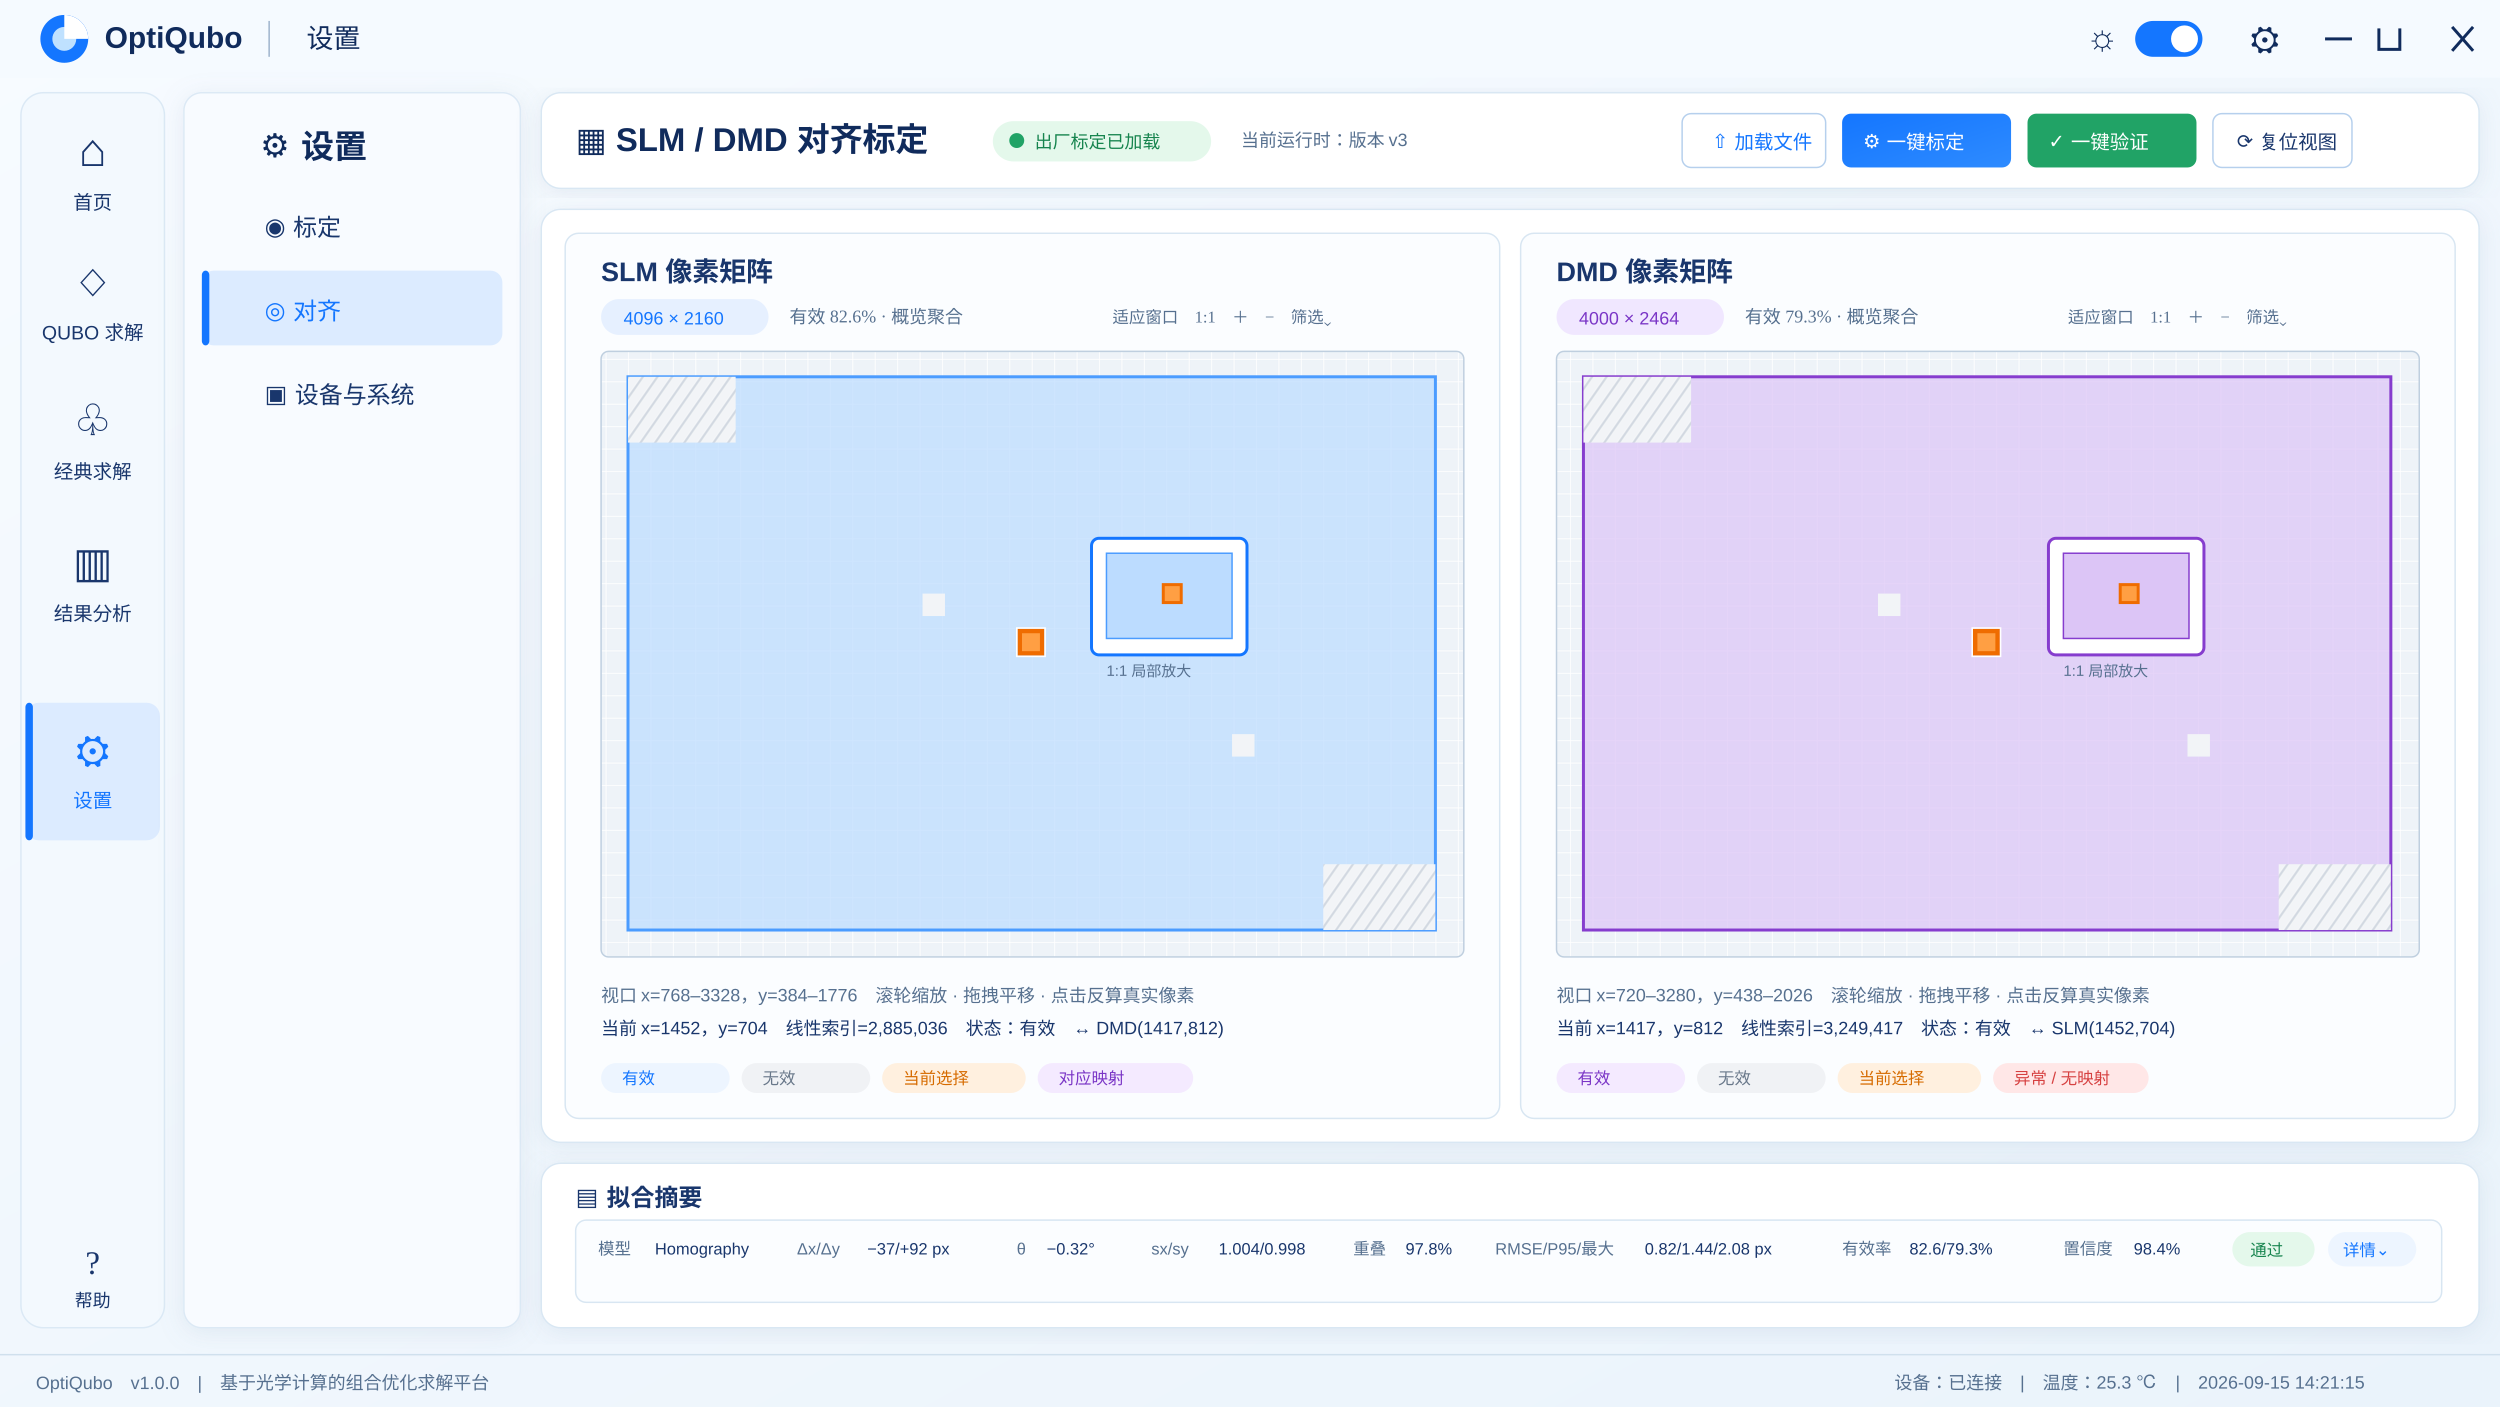
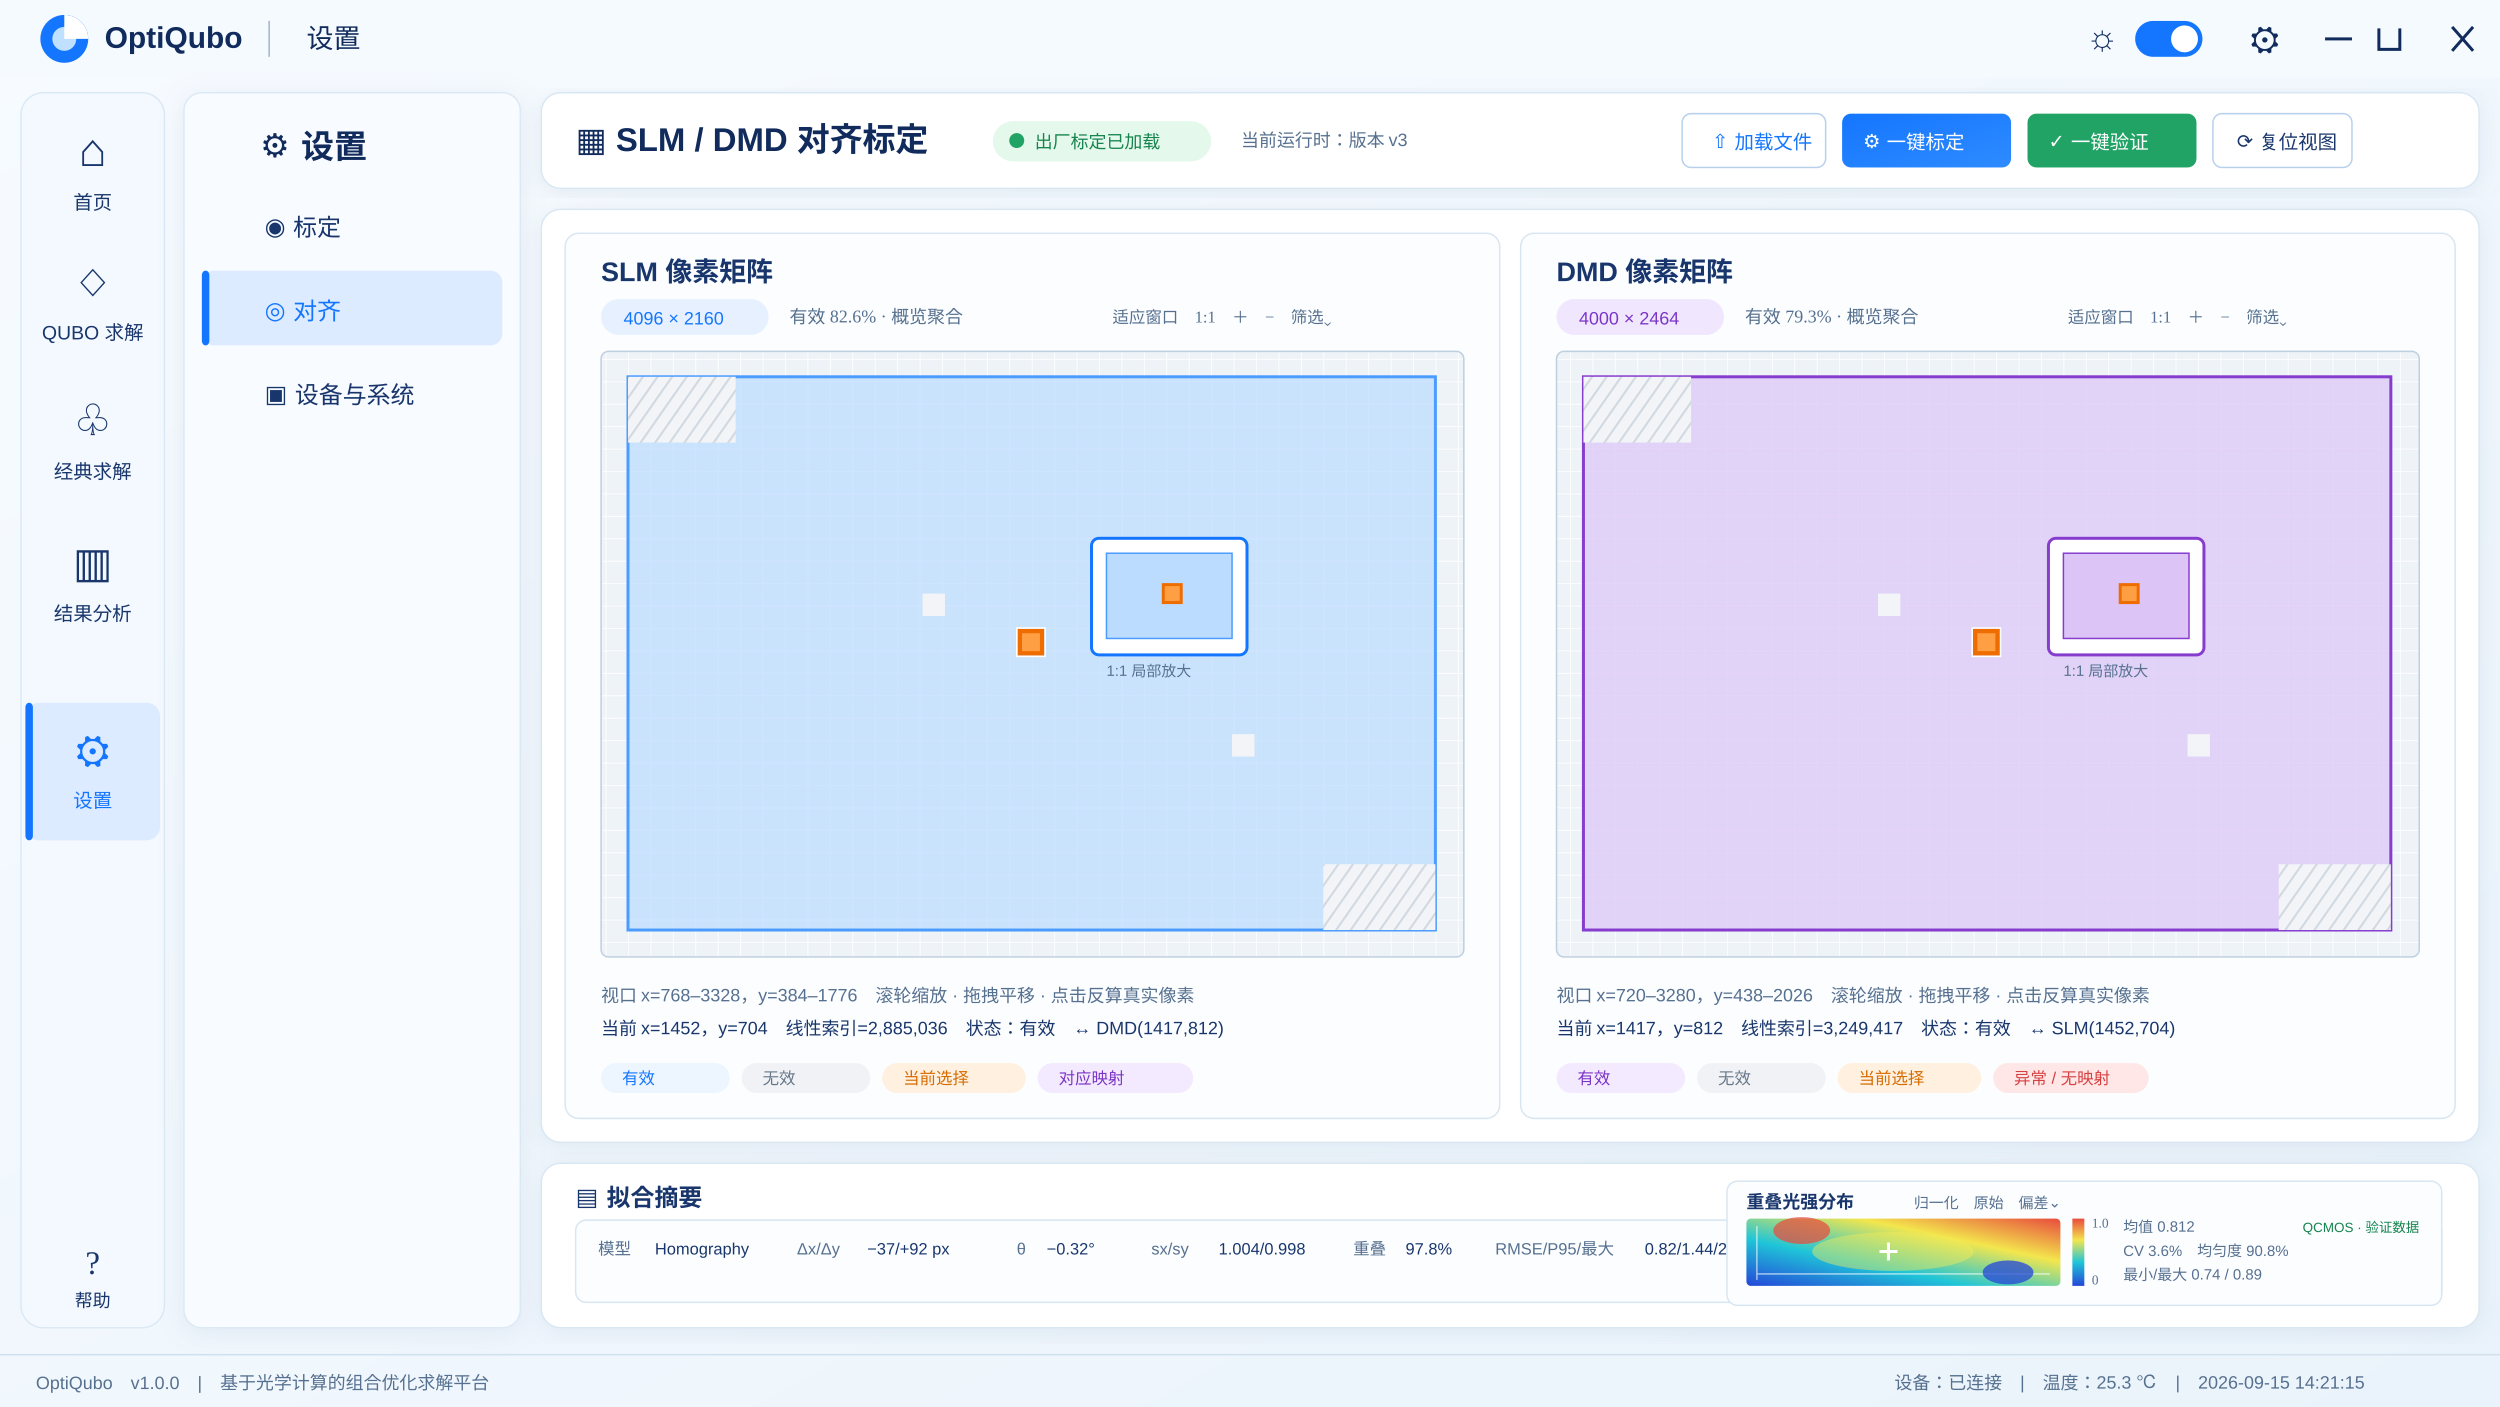
<svg xmlns="http://www.w3.org/2000/svg" width="1672" height="941" viewBox="0 0 1672 941">
  <defs>
    <linearGradient id="bg" x1="0" y1="0" x2="1" y2="1">
      <stop stop-color="#f7fbff" />
      <stop offset="1" stop-color="#eaf3fb" />
    </linearGradient>
    <linearGradient id="blue" x1="0" y1="0" x2="1" y2="1">
      <stop stop-color="#1476ff" />
      <stop offset="1" stop-color="#2e8bff" />
    </linearGradient>
    <pattern id="grid" width="15" height="15" patternUnits="userSpaceOnUse">
      <rect width="15" height="15" fill="#eef3f8" />
      <path d="M15 0H0V15" fill="none" stroke="#fff" />
    </pattern>
    <pattern id="hatch" width="8" height="8" patternUnits="userSpaceOnUse" patternTransform="rotate(35)">
      <rect width="8" height="8" fill="#f2f4f7" />
      <path d="M0 0V8" stroke="#d5dbe3" stroke-width="3" />
    </pattern>
    <filter id="shadow">
      <feDropShadow dx="0" dy="3" stdDeviation="8" flood-color="#91abc4" flood-opacity=".18" />
    </filter>
  </defs>
  <rect width="1672" height="941" fill="url(#bg)" />
  <rect width="1672" height="52" fill="#f5faff" />
  <circle cx="43" cy="26" r="16" fill="#1476ff" />
  <circle cx="43" cy="26" r="8" fill="#bfe1ff" />
  <path d="M43 10A16 16 0 0 1 59 26H43Z" fill="#fff" />
  <text x="70" y="32" font-family="Arial,Microsoft YaHei" font-size="20" font-weight="700" fill="#102b5c">OptiQubo</text>
  <path d="M180 14v24" stroke="#9eb4cc" />
  <text x="205" y="32" font-family="Arial,Microsoft YaHei" font-size="18" fill="#102b5c">设置</text>
  <text x="1395" y="33" font-size="24" fill="#102b5c">☼</text>
  <rect x="1428" y="14" width="45" height="24" rx="12" fill="#1476ff" />
  <circle cx="1461" cy="26" r="9" fill="#fff" />
  <text x="1505" y="34" font-size="24" fill="#102b5c">⚙</text>
  <path d="M1555 26h18M1591 19v14h14V19M1640 18l14 16M1654 18l-14 16" stroke="#102b5c" stroke-width="2" fill="none" />
  <rect x="14" y="62" width="96" height="826" rx="15" fill="#f3f9fe" stroke="#dbe9f5" />
  <g font-family="Arial,Microsoft YaHei" text-anchor="middle" fill="#19366c">
    <text x="62" y="111" font-size="31">⌂</text>
    <text x="62" y="140" font-size="13">首页</text>
    <text x="62" y="198" font-size="27">◇</text>
    <text x="62" y="227" font-size="13">QUBO 求解</text>
    <text x="62" y="291" font-size="29">♧</text>
    <text x="62" y="320" font-size="13">经典求解</text>
    <text x="62" y="386" font-size="28">▥</text>
    <text x="62" y="415" font-size="13">结果分析</text>
  </g>
  <rect x="17" y="470" width="90" height="92" rx="9" fill="#dcebff" />
  <rect x="17" y="470" width="5" height="92" rx="3" fill="#1476ff" />
  <text x="62" y="511" text-anchor="middle" font-size="28" fill="#1476ff">⚙</text>
  <text x="62" y="540" text-anchor="middle" font-size="13" font-family="Arial,Microsoft YaHei" fill="#1476ff">设置</text>
  <text x="62" y="852" text-anchor="middle" font-size="22" fill="#19366c">?</text>
  <text x="62" y="874" text-anchor="middle" font-size="12" font-family="Arial,Microsoft YaHei" fill="#19366c">帮助</text>
  <rect x="123" y="62" width="225" height="826" rx="12" fill="#f8fbff" stroke="#dce9f5" filter="url(#shadow)" />
  <text x="174" y="105" font-family="Arial,Microsoft YaHei" font-size="22" font-weight="700" fill="#102b5c">⚙ 设置</text>
  <text x="177" y="157" font-family="Arial,Microsoft YaHei" font-size="16" fill="#19366c">◉ 标定</text>
  <rect x="135" y="181" width="201" height="50" rx="8" fill="#dcebff" />
  <rect x="135" y="181" width="5" height="50" rx="3" fill="#1476ff" />
  <text x="177" y="213" font-family="Arial,Microsoft YaHei" font-size="16" fill="#1476ff">◎ 对齐</text>
  <text x="177" y="269" font-family="Arial,Microsoft YaHei" font-size="16" fill="#19366c">▣ 设备与系统</text>
  <rect x="362" y="62" width="1296" height="64" rx="13" fill="#fff" stroke="#d9e7f3" filter="url(#shadow)" />
  <text x="385" y="101" font-family="Arial,Microsoft YaHei" font-size="22" font-weight="700" fill="#102b5c">▦ SLM / DMD 对齐标定</text>
  <rect x="664" y="81" width="146" height="27" rx="14" fill="#e4f8eb" />
  <circle cx="680" cy="94" r="5" fill="#21a366" />
  <text x="692" y="99" font-family="Arial,Microsoft YaHei" font-size="12" fill="#16844e">出厂标定已加载</text>
  <text x="830" y="98" font-family="Arial,Microsoft YaHei" font-size="12" fill="#56708f">当前运行时：版本 v3</text>
  <rect x="1125" y="76" width="96" height="36" rx="6" fill="#fff" stroke="#b6d0ed" />
  <text x="1145" y="99" font-family="Arial,Microsoft YaHei" font-size="13" fill="#1476ff">⇧ 加载文件</text>
  <rect x="1232" y="76" width="113" height="36" rx="6" fill="url(#blue)" />
  <text x="1246" y="99" font-family="Arial,Microsoft YaHei" font-size="13" fill="#fff">⚙ 一键标定</text>
  <rect x="1356" y="76" width="113" height="36" rx="6" fill="#21a366" />
  <text x="1370" y="99" font-family="Arial,Microsoft YaHei" font-size="13" fill="#fff">✓ 一键验证</text>
  <rect x="1480" y="76" width="93" height="36" rx="6" fill="#fff" stroke="#b6d0ed" />
  <text x="1496" y="99" font-family="Arial,Microsoft YaHei" font-size="13" fill="#19366c">⟳ 复位视图</text>
  <rect x="362" y="140" width="1296" height="624" rx="13" fill="#fff" stroke="#d9e7f3" filter="url(#shadow)" />
  <rect x="378" y="156" width="625" height="592" rx="9" fill="#fbfdff" stroke="#d8e6f2" />
  <text x="402" y="188" font-family="Arial,Microsoft YaHei" font-size="18" font-weight="700" fill="#19366c">SLM 像素矩阵</text>
  <rect x="402" y="200" width="112" height="24" rx="12" fill="#e6f0ff" />
  <text x="417" y="217" font-family="Arial,Microsoft YaHei" font-size="12" fill="#1476ff">4096 × 2160</text>
  <text x="528" y="216" font-size="12" fill="#56708f">有效 82.6% · 概览聚合</text>
  <text x="744" y="216" font-size="11" fill="#56708f">适应窗口　1:1　＋　−　筛选⌄</text>
  <rect x="402" y="235" width="577" height="405" rx="5" fill="url(#grid)" stroke="#bfcfdf" />
  <path d="M420 252H960V622H420Z" fill="#bcdcff" opacity=".72" />
  <path d="M420 252H960V622H420Z" fill="none" stroke="#4b9cff" stroke-width="2" />
  <rect x="420" y="252" width="72" height="44" fill="url(#hatch)" />
  <rect x="885" y="578" width="75" height="44" fill="url(#hatch)" />
  <rect x="617" y="397" width="15" height="15" fill="#f2f4f7" />
  <rect x="824" y="491" width="15" height="15" fill="#f2f4f7" />
  <rect x="682" y="422" width="15" height="15" fill="#ff9f43" stroke="#ef6c00" stroke-width="3" />
  <rect x="680" y="420" width="19" height="19" fill="none" stroke="#fff" />
  <rect x="730" y="360" width="104" height="78" rx="5" fill="#fff" stroke="#1476ff" stroke-width="2" />
  <rect x="740" y="370" width="84" height="57" fill="#bcdcff" />
  <path d="M740 370h84v57h-84z" fill="none" stroke="#4b9cff" />
  <rect x="778" y="391" width="12" height="12" fill="#ff9f43" stroke="#ef6c00" stroke-width="2" />
  <text x="740" y="452" font-family="Arial,Microsoft YaHei" font-size="10" fill="#56708f">1:1 局部放大</text>
  <text x="402" y="670" font-family="Arial,Microsoft YaHei" font-size="12" fill="#56708f">视口 x=768–3328，y=384–1776　滚轮缩放 · 拖拽平移 · 点击反算真实像素</text>
  <text x="402" y="692" font-family="Arial,Microsoft YaHei" font-size="12" fill="#19366c">当前 x=1452，y=704　线性索引=2,885,036　状态：有效　↔ DMD(1417,812)</text>
  <rect x="402" y="711" width="86" height="20" rx="10" fill="#edf5ff" />
  <text x="416" y="725" font-family="Arial,Microsoft YaHei" font-size="11" fill="#1476ff">有效</text>
  <rect x="496" y="711" width="86" height="20" rx="10" fill="#f0f2f5" />
  <text x="510" y="725" font-family="Arial,Microsoft YaHei" font-size="11" fill="#687789">无效</text>
  <rect x="590" y="711" width="96" height="20" rx="10" fill="#fff0df" />
  <text x="604" y="725" font-family="Arial,Microsoft YaHei" font-size="11" fill="#d66b00">当前选择</text>
  <rect x="694" y="711" width="104" height="20" rx="10" fill="#f4eaff" />
  <text x="708" y="725" font-family="Arial,Microsoft YaHei" font-size="11" fill="#7a35c6">对应映射</text>
  <rect x="1017" y="156" width="625" height="592" rx="9" fill="#fbfdff" stroke="#d8e6f2" />
  <text x="1041" y="188" font-family="Arial,Microsoft YaHei" font-size="18" font-weight="700" fill="#19366c">DMD 像素矩阵</text>
  <rect x="1041" y="200" width="112" height="24" rx="12" fill="#f0e7ff" />
  <text x="1056" y="217" font-family="Arial,Microsoft YaHei" font-size="12" fill="#7a35c6">4000 × 2464</text>
  <text x="1167" y="216" font-size="12" fill="#56708f">有效 79.3% · 概览聚合</text>
  <text x="1383" y="216" font-size="11" fill="#56708f">适应窗口　1:1　＋　−　筛选⌄</text>
  <rect x="1041" y="235" width="577" height="405" rx="5" fill="url(#grid)" stroke="#bfcfdf" />
  <path d="M1059 252H1599V622H1059Z" fill="#dcc5f6" opacity=".72" />
  <path d="M1059 252H1599V622H1059Z" fill="none" stroke="#863dce" stroke-width="2" />
  <rect x="1059" y="252" width="72" height="44" fill="url(#hatch)" />
  <rect x="1524" y="578" width="75" height="44" fill="url(#hatch)" />
  <rect x="1256" y="397" width="15" height="15" fill="#f2f4f7" />
  <rect x="1463" y="491" width="15" height="15" fill="#f2f4f7" />
  <rect x="1321" y="422" width="15" height="15" fill="#ff9f43" stroke="#ef6c00" stroke-width="3" />
  <rect x="1319" y="420" width="19" height="19" fill="none" stroke="#fff" />
  <rect x="1370" y="360" width="104" height="78" rx="5" fill="#fff" stroke="#863dce" stroke-width="2" />
  <rect x="1380" y="370" width="84" height="57" fill="#dcc5f6" />
  <path d="M1380 370h84v57h-84z" fill="none" stroke="#863dce" />
  <rect x="1418" y="391" width="12" height="12" fill="#ff9f43" stroke="#ef6c00" stroke-width="2" />
  <text x="1380" y="452" font-family="Arial,Microsoft YaHei" font-size="10" fill="#56708f">1:1 局部放大</text>
  <text x="1041" y="670" font-family="Arial,Microsoft YaHei" font-size="12" fill="#56708f">视口 x=720–3280，y=438–2026　滚轮缩放 · 拖拽平移 · 点击反算真实像素</text>
  <text x="1041" y="692" font-family="Arial,Microsoft YaHei" font-size="12" fill="#19366c">当前 x=1417，y=812　线性索引=3,249,417　状态：有效　↔ SLM(1452,704)</text>
  <rect x="1041" y="711" width="86" height="20" rx="10" fill="#f4eaff" />
  <text x="1055" y="725" font-family="Arial,Microsoft YaHei" font-size="11" fill="#7a35c6">有效</text>
  <rect x="1135" y="711" width="86" height="20" rx="10" fill="#f0f2f5" />
  <text x="1149" y="725" font-family="Arial,Microsoft YaHei" font-size="11" fill="#687789">无效</text>
  <rect x="1229" y="711" width="96" height="20" rx="10" fill="#fff0df" />
  <text x="1243" y="725" font-family="Arial,Microsoft YaHei" font-size="11" fill="#d66b00">当前选择</text>
  <rect x="1333" y="711" width="104" height="20" rx="10" fill="#ffe7e7" />
  <text x="1347" y="725" font-family="Arial,Microsoft YaHei" font-size="11" fill="#d64040">异常 / 无映射</text>
  <rect x="362" y="778" width="1296" height="110" rx="13" fill="#fff" stroke="#d9e7f3" filter="url(#shadow)" />
  <text x="385" y="806" font-family="Arial,Microsoft YaHei" font-size="16" font-weight="700" fill="#19366c">▤ 拟合摘要</text>
  <rect x="385" y="816" width="1248" height="55" rx="7" fill="#fbfdff" stroke="#d8e6f2" />
  <g font-family="Arial,Microsoft YaHei" font-size="11" fill="#56708f">
    <text x="400" y="839">模型</text>
    <text x="438" y="839" fill="#19366c">Homography</text>
    <text x="533" y="839">Δx/Δy</text>
    <text x="580" y="839" fill="#19366c">−37/+92 px</text>
    <text x="680" y="839">θ</text>
    <text x="700" y="839" fill="#19366c">−0.32°</text>
    <text x="770" y="839">sx/sy</text>
    <text x="815" y="839" fill="#19366c">1.004/0.998</text>
    <text x="905" y="839">重叠</text>
    <text x="940" y="839" fill="#19366c">97.8%</text>
    <text x="1000" y="839">RMSE/P95/最大</text>
    <text x="1100" y="839" fill="#19366c">0.82/1.44/2.08 px</text>
    <text x="1232" y="839">有效率</text>
    <text x="1277" y="839" fill="#19366c">82.6/79.3%</text>
    <text x="1380" y="839">置信度</text>
    <text x="1427" y="839" fill="#19366c">98.4%</text>
    <rect x="1493" y="824" width="55" height="23" rx="12" fill="#e4f8eb" />
    <text x="1505" y="840" fill="#16844e">通过</text>
    <rect x="1557" y="824" width="59" height="23" rx="12" fill="#edf5ff" />
    <text x="1567" y="840" fill="#1476ff">详情⌄</text>
  </g>
  <path d="M0 906h1672" stroke="#d0e0ed" />
  <text x="24" y="929" font-family="Arial,Microsoft YaHei" font-size="12" fill="#56708f">OptiQubo　v1.0.0　|　基于光学计算的组合优化求解平台</text>
  <text x="1267" y="929" font-family="Arial,Microsoft YaHei" font-size="12" fill="#56708f">设备：已连接　|　温度：25.3 ℃　|　2026-09-15 14:21:15</text>
+   <defs>
+     <linearGradient id="heat" x1="0" y1="1" x2="1" y2="0">
+       <stop offset="0" stop-color="#2447d8" />
+       <stop offset=".35" stop-color="#1fc5d8" />
+       <stop offset=".68" stop-color="#f3e64d" />
+       <stop offset="1" stop-color="#e84c3d" />
+     </linearGradient>
+     <linearGradient id="bar" x1="0" y1="1" x2="0" y2="0">
+       <stop stop-color="#2447d8" />
+       <stop offset=".35" stop-color="#1fc5d8" />
+       <stop offset=".68" stop-color="#f3e64d" />
+       <stop offset="1" stop-color="#e84c3d" />
+     </linearGradient>
+   </defs>
+   <rect x="1155" y="790" width="478" height="83" rx="7" fill="#fbfdff" stroke="#d8e6f2" />
+   <text x="1168" y="808" font-family="Arial,Microsoft YaHei" font-size="12" font-weight="700" fill="#19366c">重叠光强分布</text>
+   <text x="1280" y="808" font-family="Arial,Microsoft YaHei" font-size="10" fill="#56708f">归一化　原始　偏差⌄</text>
+   <rect x="1168" y="815" width="210" height="45" rx="3" fill="url(#heat)" />
+   <path d="M1175 852H1371M1175 820V856" stroke="#fff" opacity=".6" stroke-width="1" />
+   <ellipse cx="1266" cy="837" rx="54" ry="13" fill="#f5ea56" opacity=".45" />
+   <ellipse cx="1205" cy="823" rx="19" ry="9" fill="#e84c3d" opacity=".72" />
+   <ellipse cx="1343" cy="851" rx="17" ry="8" fill="#2447d8" opacity=".75" />
+   <path d="M1263 831v12M1257 837h12" stroke="#fff" stroke-width="2" />
+   <rect x="1386" y="815" width="8" height="45" fill="url(#bar)" />
+   <text x="1399" y="821" font-size="9" fill="#56708f">1.0</text>
+   <text x="1399" y="859" font-size="9" fill="#56708f">0</text>
+   <text x="1420" y="824" font-family="Arial,Microsoft YaHei" font-size="10" fill="#56708f">均值 0.812</text>
+   <text x="1420" y="840" font-family="Arial,Microsoft YaHei" font-size="10" fill="#56708f">CV 3.6%　均匀度 90.8%</text>
+   <text x="1420" y="856" font-family="Arial,Microsoft YaHei" font-size="10" fill="#56708f">最小/最大 0.74 / 0.89</text>
+   <text x="1540" y="824" font-family="Arial,Microsoft YaHei" font-size="9" fill="#16844e">QCMOS · 验证数据</text>
</svg>
